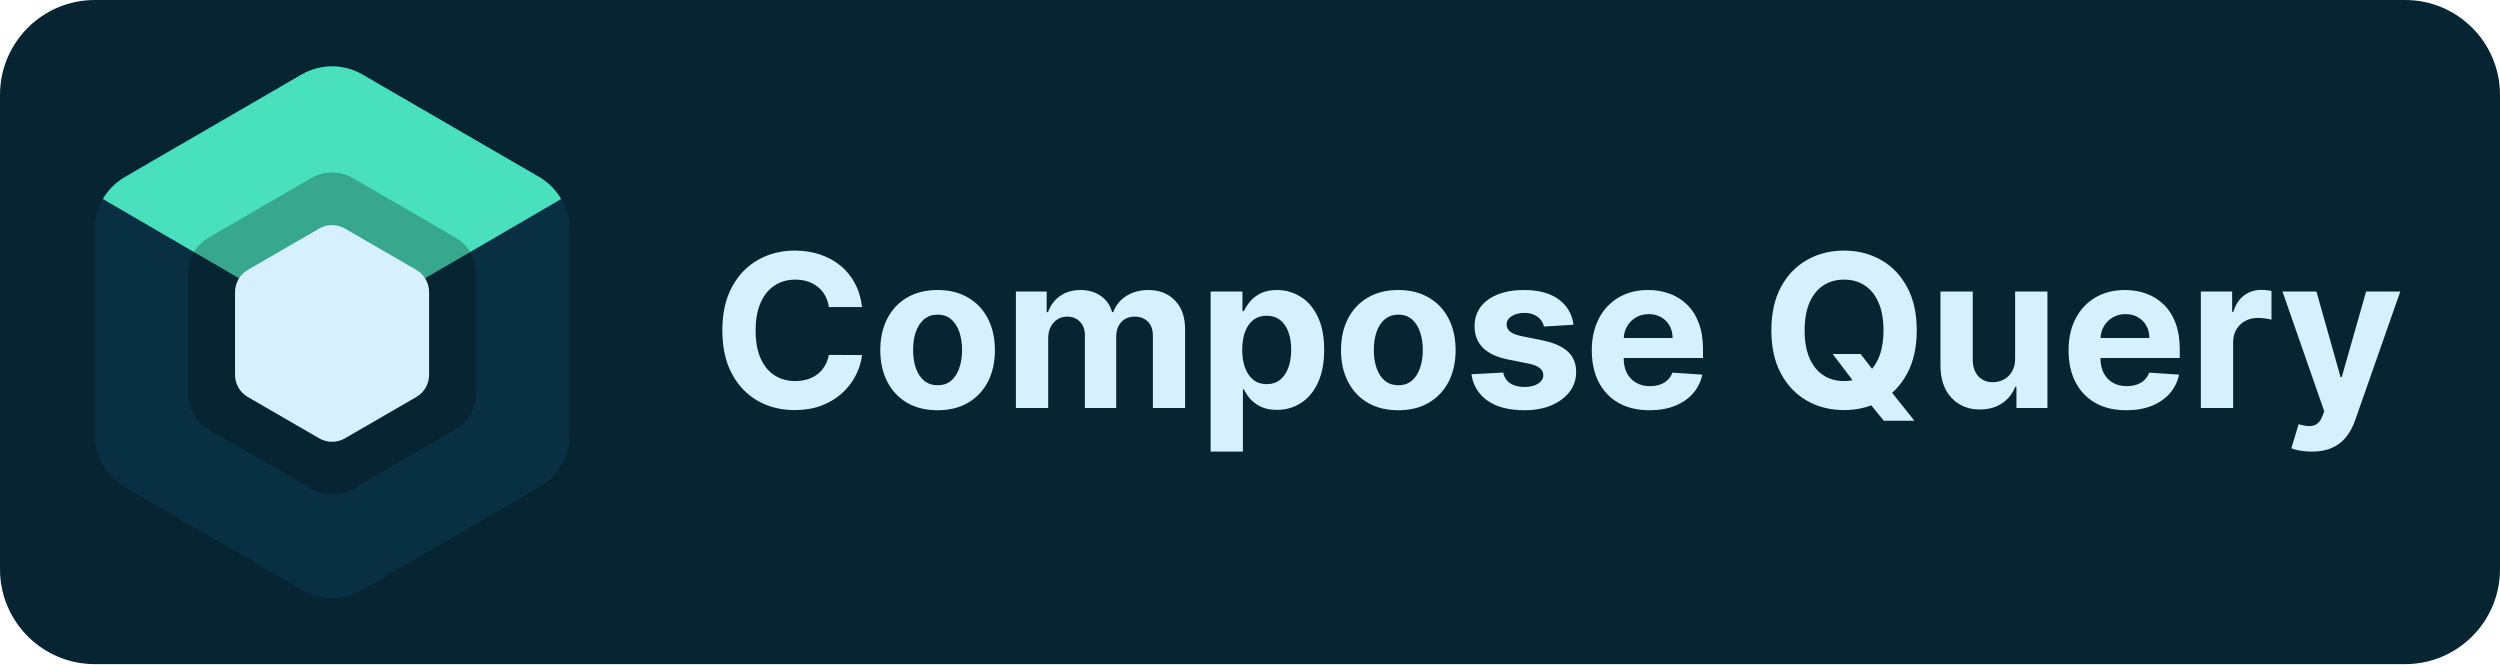
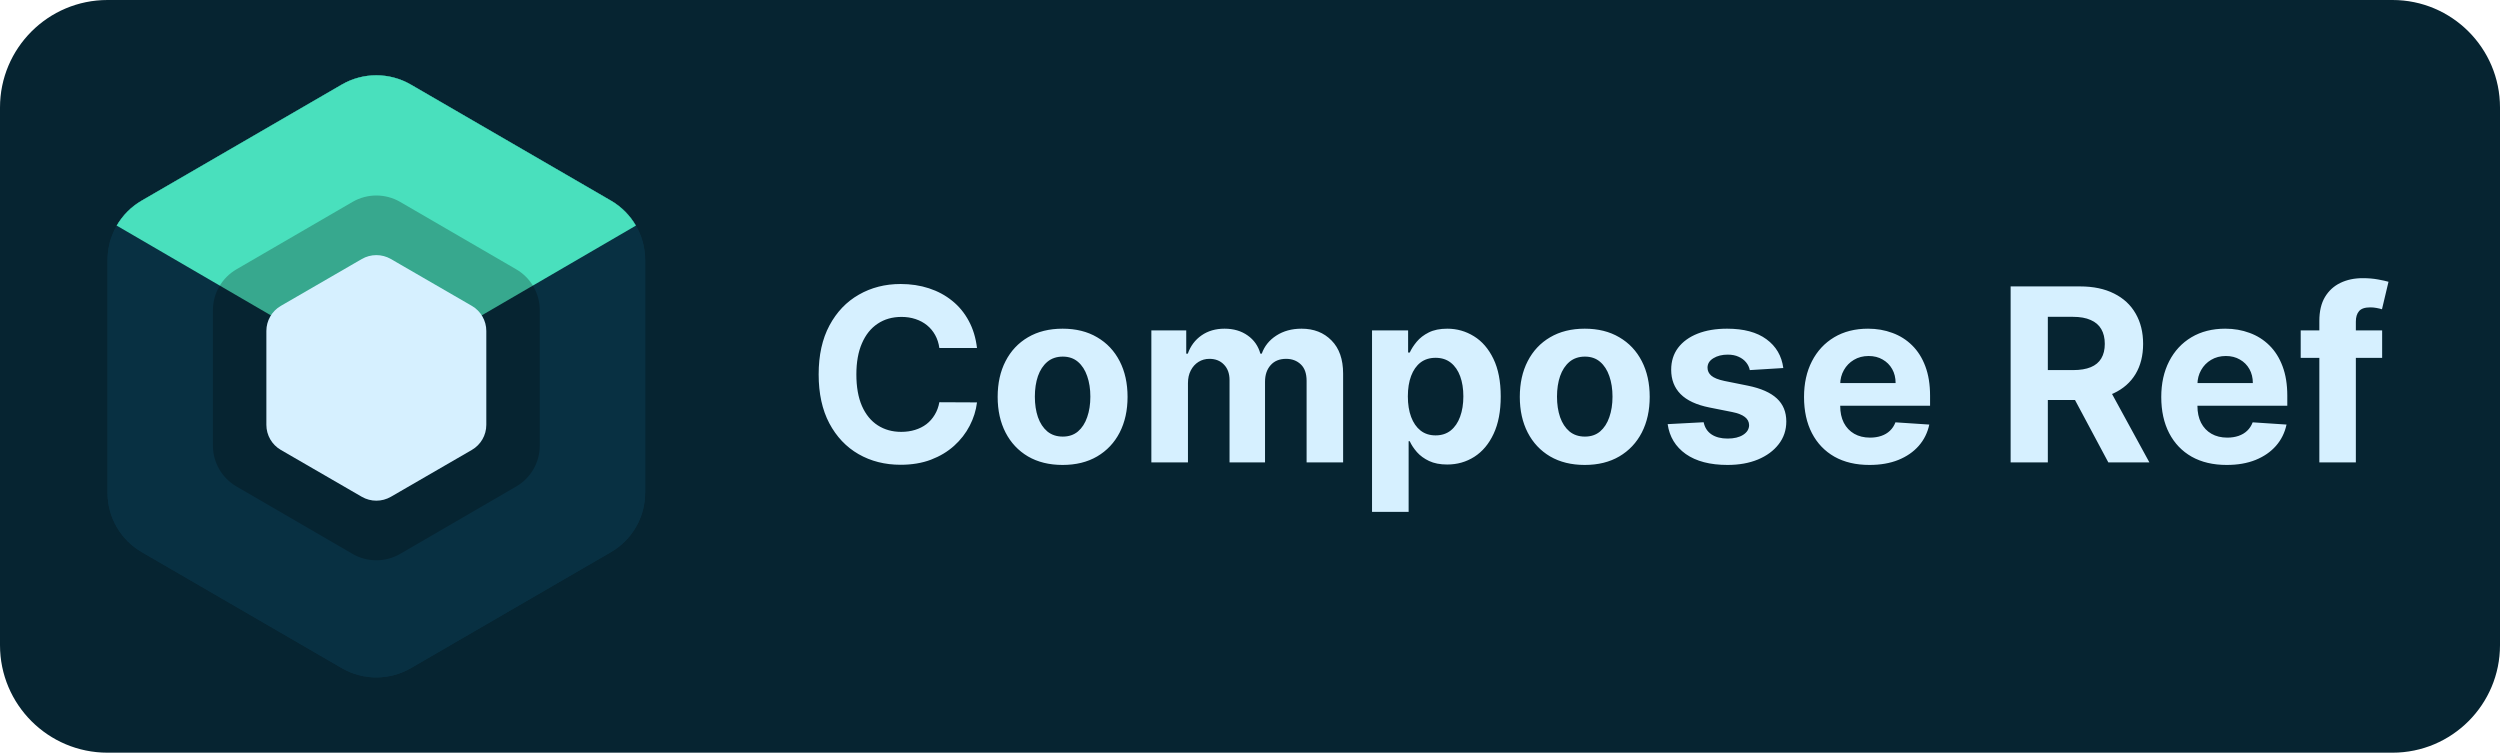
- <svg xmlns="http://www.w3.org/2000/svg" width="527" height="140" viewBox="0 0 527 140" fill="none">
-   <rect width="527" height="140" rx="20" fill="#062431" />
+ <svg xmlns="http://www.w3.org/2000/svg" width="465" height="140" viewBox="0 0 465 140" fill="none">
+   <rect width="465" height="140" rx="20" fill="#062431" />
  <path d="M63.578 15.739C67.549 13.437 72.451 13.437 76.422 15.739L113.638 37.321C117.576 39.605 120 43.808 120 48.355V91.657C120 96.204 117.576 100.407 113.638 102.691L76.422 124.273C72.451 126.576 67.549 126.576 63.578 124.273L26.362 102.691C22.424 100.407 20 96.204 20 91.657V48.355C20 43.808 22.424 39.605 26.362 37.321L63.578 15.739Z" fill="#083042" />
  <path d="M76.414 15.727L113.63 37.309C115.594 38.448 117.181 40.064 118.279 41.962L69.992 70.073L21.704 41.962C22.802 40.064 24.39 38.448 26.354 37.309L63.57 15.727C65.555 14.576 67.773 14 69.992 14C72.21 14 74.428 14.576 76.414 15.727Z" fill="#49E0BD" />
  <path d="M65.571 37.556C68.309 35.967 71.691 35.967 74.429 37.556L96.02 50.095C98.73 51.669 100.398 54.563 100.398 57.693V82.886C100.398 86.016 98.73 88.911 96.02 90.485L74.429 103.023C71.691 104.613 68.309 104.613 65.571 103.023L43.98 90.485C41.27 88.911 39.602 86.016 39.602 82.886V57.693C39.602 54.563 41.27 51.669 43.98 50.095L65.571 37.556Z" fill="black" fill-opacity="0.25" />
  <path d="M67.292 48.178C68.967 47.209 71.033 47.209 72.708 48.178L87.764 56.893C89.43 57.857 90.454 59.633 90.454 61.554V79.025C90.454 80.946 89.43 82.722 87.764 83.686L72.708 92.401C71.033 93.37 68.967 93.37 67.292 92.401L52.236 83.686C50.57 82.722 49.545 80.946 49.545 79.025V61.554C49.545 59.633 50.57 57.857 52.236 56.893L67.292 48.178Z" fill="#D6F0FF" />
  <path d="M63.578 15.739C67.549 13.437 72.451 13.437 76.422 15.739L113.638 37.321C117.576 39.605 120 43.808 120 48.355V91.657C120 96.204 117.576 100.407 113.638 102.691L76.422 124.273C72.451 126.576 67.549 126.576 63.578 124.273L26.362 102.691C22.424 100.407 20 96.204 20 91.657V48.355C20 43.808 22.424 39.605 26.362 37.321L63.578 15.739Z" fill="#083042" />
  <path d="M76.414 15.727L113.63 37.309C115.594 38.448 117.181 40.064 118.279 41.962L69.992 70.073L21.704 41.962C22.802 40.064 24.39 38.448 26.354 37.309L63.57 15.727C65.555 14.576 67.773 14 69.992 14C72.21 14 74.428 14.576 76.414 15.727Z" fill="#49E0BD" />
  <path d="M65.571 37.556C68.309 35.967 71.691 35.967 74.429 37.556L96.02 50.095C98.73 51.669 100.398 54.563 100.398 57.693V82.886C100.398 86.016 98.73 88.911 96.02 90.485L74.429 103.023C71.691 104.613 68.309 104.613 65.571 103.023L43.98 90.485C41.27 88.911 39.602 86.016 39.602 82.886V57.693C39.602 54.563 41.27 51.669 43.98 50.095L65.571 37.556Z" fill="black" fill-opacity="0.25" />
  <path d="M67.292 48.178C68.967 47.209 71.033 47.209 72.708 48.178L87.764 56.893C89.43 57.857 90.454 59.633 90.454 61.554V79.025C90.454 80.946 89.43 82.722 87.764 83.686L72.708 92.401C71.033 93.37 68.967 93.37 67.292 92.401L52.236 83.686C50.57 82.722 49.545 80.946 49.545 79.025V61.554C49.545 59.633 50.57 57.857 52.236 56.893L67.292 48.178Z" fill="#D6F0FF" />
-   <path d="M181.721 64.731H174.721C174.593 63.825 174.332 63.021 173.938 62.318C173.544 61.604 173.038 60.996 172.42 60.496C171.802 59.995 171.088 59.611 170.279 59.345C169.48 59.079 168.612 58.946 167.674 58.946C165.98 58.946 164.505 59.367 163.248 60.208C161.99 61.039 161.016 62.254 160.323 63.852C159.631 65.439 159.284 67.367 159.284 69.636C159.284 71.969 159.631 73.93 160.323 75.517C161.026 77.104 162.006 78.303 163.263 79.113C164.521 79.922 165.975 80.327 167.626 80.327C168.553 80.327 169.411 80.204 170.199 79.96C170.998 79.715 171.706 79.358 172.324 78.889C172.942 78.409 173.453 77.829 173.858 77.147C174.274 76.465 174.561 75.688 174.721 74.814L181.721 74.846C181.539 76.348 181.087 77.797 180.362 79.192C179.648 80.577 178.684 81.819 177.47 82.916C176.266 84.002 174.828 84.865 173.155 85.505C171.493 86.133 169.613 86.447 167.514 86.447C164.595 86.447 161.985 85.787 159.684 84.466C157.393 83.145 155.582 81.233 154.251 78.729C152.93 76.225 152.269 73.195 152.269 69.636C152.269 66.067 152.94 63.031 154.283 60.528C155.625 58.024 157.447 56.117 159.748 54.807C162.049 53.486 164.638 52.825 167.514 52.825C169.411 52.825 171.168 53.092 172.788 53.624C174.418 54.157 175.861 54.935 177.118 55.957C178.375 56.969 179.398 58.211 180.186 59.681C180.985 61.151 181.497 62.834 181.721 64.731ZM197.645 86.479C195.162 86.479 193.016 85.952 191.205 84.897C189.404 83.832 188.014 82.351 187.034 80.455C186.054 78.548 185.564 76.337 185.564 73.823C185.564 71.288 186.054 69.072 187.034 67.175C188.014 65.269 189.404 63.788 191.205 62.733C193.016 61.668 195.162 61.135 197.645 61.135C200.127 61.135 202.268 61.668 204.069 62.733C205.88 63.788 207.275 65.269 208.256 67.175C209.236 69.072 209.726 71.288 209.726 73.823C209.726 76.337 209.236 78.548 208.256 80.455C207.275 82.351 205.88 83.832 204.069 84.897C202.268 85.952 200.127 86.479 197.645 86.479ZM197.677 81.206C198.806 81.206 199.749 80.886 200.505 80.247C201.262 79.597 201.831 78.713 202.215 77.594C202.609 76.476 202.806 75.203 202.806 73.775C202.806 72.348 202.609 71.075 202.215 69.956C201.831 68.837 201.262 67.953 200.505 67.303C199.749 66.653 198.806 66.329 197.677 66.329C196.537 66.329 195.578 66.653 194.8 67.303C194.033 67.953 193.453 68.837 193.058 69.956C192.675 71.075 192.483 72.348 192.483 73.775C192.483 75.203 192.675 76.476 193.058 77.594C193.453 78.713 194.033 79.597 194.8 80.247C195.578 80.886 196.537 81.206 197.677 81.206ZM214.152 86V61.455H220.64V65.785H220.928C221.439 64.347 222.291 63.212 223.485 62.381C224.678 61.55 226.105 61.135 227.767 61.135C229.45 61.135 230.883 61.556 232.066 62.397C233.248 63.228 234.037 64.358 234.431 65.785H234.687C235.187 64.379 236.093 63.255 237.403 62.413C238.724 61.561 240.285 61.135 242.085 61.135C244.376 61.135 246.235 61.865 247.662 63.324C249.101 64.773 249.82 66.829 249.82 69.493V86H243.028V70.835C243.028 69.471 242.666 68.448 241.942 67.767C241.217 67.085 240.312 66.744 239.225 66.744C237.989 66.744 237.025 67.138 236.333 67.927C235.64 68.704 235.294 69.732 235.294 71.011V86H228.694V70.691C228.694 69.487 228.348 68.528 227.655 67.815C226.974 67.101 226.073 66.744 224.955 66.744C224.198 66.744 223.517 66.936 222.909 67.319C222.313 67.692 221.839 68.219 221.487 68.901C221.135 69.572 220.96 70.361 220.96 71.266V86H214.152ZM255.197 95.204V61.455H261.909V65.577H262.212C262.511 64.917 262.942 64.246 263.507 63.564C264.082 62.871 264.828 62.296 265.744 61.838C266.671 61.369 267.821 61.135 269.196 61.135C270.985 61.135 272.637 61.604 274.15 62.541C275.662 63.468 276.871 64.869 277.777 66.744C278.683 68.608 279.135 70.947 279.135 73.759C279.135 76.497 278.693 78.809 277.809 80.695C276.935 82.57 275.742 83.992 274.229 84.961C272.727 85.92 271.044 86.4 269.18 86.4C267.859 86.4 266.735 86.181 265.808 85.744C264.892 85.308 264.141 84.759 263.555 84.098C262.969 83.427 262.521 82.751 262.212 82.069H262.005V95.204H255.197ZM261.861 73.727C261.861 75.187 262.063 76.46 262.468 77.546C262.873 78.633 263.459 79.48 264.226 80.087C264.993 80.684 265.925 80.982 267.022 80.982C268.13 80.982 269.068 80.679 269.835 80.071C270.602 79.454 271.183 78.601 271.577 77.515C271.982 76.417 272.184 75.155 272.184 73.727C272.184 72.31 271.987 71.064 271.593 69.988C271.199 68.912 270.618 68.07 269.851 67.463C269.084 66.856 268.141 66.552 267.022 66.552C265.914 66.552 264.977 66.845 264.21 67.431C263.453 68.017 262.873 68.848 262.468 69.924C262.063 71 261.861 72.268 261.861 73.727ZM294.764 86.479C292.282 86.479 290.135 85.952 288.324 84.897C286.523 83.832 285.133 82.351 284.153 80.455C283.173 78.548 282.683 76.337 282.683 73.823C282.683 71.288 283.173 69.072 284.153 67.175C285.133 65.269 286.523 63.788 288.324 62.733C290.135 61.668 292.282 61.135 294.764 61.135C297.246 61.135 299.387 61.668 301.188 62.733C302.999 63.788 304.395 65.269 305.375 67.175C306.355 69.072 306.845 71.288 306.845 73.823C306.845 76.337 306.355 78.548 305.375 80.455C304.395 82.351 302.999 83.832 301.188 84.897C299.387 85.952 297.246 86.479 294.764 86.479ZM294.796 81.206C295.925 81.206 296.868 80.886 297.624 80.247C298.381 79.597 298.951 78.713 299.334 77.594C299.728 76.476 299.925 75.203 299.925 73.775C299.925 72.348 299.728 71.075 299.334 69.956C298.951 68.837 298.381 67.953 297.624 67.303C296.868 66.653 295.925 66.329 294.796 66.329C293.656 66.329 292.697 66.653 291.919 67.303C291.152 67.953 290.572 68.837 290.178 69.956C289.794 71.075 289.602 72.348 289.602 73.775C289.602 75.203 289.794 76.476 290.178 77.594C290.572 78.713 291.152 79.597 291.919 80.247C292.697 80.886 293.656 81.206 294.796 81.206ZM331.694 68.454L325.462 68.837C325.355 68.305 325.126 67.825 324.775 67.399C324.423 66.962 323.96 66.616 323.384 66.36C322.82 66.094 322.143 65.961 321.355 65.961C320.3 65.961 319.411 66.185 318.686 66.632C317.962 67.069 317.599 67.655 317.599 68.39C317.599 68.976 317.834 69.471 318.303 69.876C318.771 70.281 319.576 70.606 320.716 70.851L325.158 71.746C327.544 72.236 329.324 73.024 330.495 74.111C331.667 75.197 332.253 76.625 332.253 78.394C332.253 80.002 331.779 81.414 330.831 82.628C329.893 83.843 328.604 84.791 326.964 85.473C325.334 86.144 323.453 86.479 321.323 86.479C318.074 86.479 315.485 85.803 313.556 84.45C311.639 83.086 310.515 81.233 310.185 78.889L316.88 78.537C317.083 79.528 317.573 80.284 318.35 80.806C319.128 81.318 320.124 81.573 321.339 81.573C322.532 81.573 323.491 81.344 324.215 80.886C324.95 80.418 325.323 79.816 325.334 79.081C325.323 78.463 325.062 77.957 324.551 77.562C324.039 77.158 323.251 76.849 322.186 76.636L317.935 75.789C315.538 75.309 313.754 74.478 312.582 73.296C311.42 72.113 310.84 70.606 310.84 68.773C310.84 67.197 311.266 65.838 312.118 64.698C312.981 63.559 314.19 62.68 315.746 62.062C317.312 61.444 319.144 61.135 321.243 61.135C324.343 61.135 326.783 61.79 328.562 63.1C330.352 64.411 331.396 66.195 331.694 68.454ZM347.726 86.479C345.201 86.479 343.028 85.968 341.206 84.945C339.395 83.912 337.999 82.452 337.019 80.567C336.039 78.671 335.549 76.428 335.549 73.839C335.549 71.314 336.039 69.098 337.019 67.191C337.999 65.284 339.379 63.798 341.158 62.733C342.948 61.668 345.047 61.135 347.454 61.135C349.074 61.135 350.581 61.396 351.977 61.918C353.383 62.429 354.608 63.202 355.652 64.235C356.707 65.269 357.527 66.568 358.113 68.134C358.699 69.69 358.992 71.511 358.992 73.599V75.469H338.266V71.25H352.584C352.584 70.27 352.371 69.402 351.945 68.646C351.519 67.889 350.927 67.298 350.171 66.872C349.425 66.435 348.557 66.217 347.566 66.217C346.533 66.217 345.617 66.456 344.818 66.936C344.029 67.404 343.411 68.038 342.964 68.837C342.516 69.626 342.287 70.505 342.277 71.474V75.485C342.277 76.7 342.5 77.749 342.948 78.633C343.406 79.517 344.051 80.199 344.881 80.679C345.712 81.158 346.698 81.398 347.838 81.398C348.594 81.398 349.287 81.291 349.915 81.078C350.544 80.865 351.082 80.546 351.529 80.119C351.977 79.693 352.318 79.171 352.552 78.553L358.848 78.969C358.528 80.481 357.873 81.803 356.883 82.932C355.902 84.05 354.635 84.924 353.079 85.553C351.535 86.171 349.75 86.479 347.726 86.479ZM386.33 74.622H392.211L395.167 78.425L398.075 81.813L403.556 88.685H397.1L393.329 84.05L391.396 81.302L386.33 74.622ZM404.052 69.636C404.052 73.205 403.375 76.242 402.022 78.745C400.68 81.249 398.848 83.161 396.525 84.482C394.213 85.792 391.614 86.447 388.727 86.447C385.819 86.447 383.208 85.787 380.897 84.466C378.585 83.145 376.758 81.233 375.415 78.729C374.073 76.225 373.402 73.195 373.402 69.636C373.402 66.067 374.073 63.031 375.415 60.528C376.758 58.024 378.585 56.117 380.897 54.807C383.208 53.486 385.819 52.825 388.727 52.825C391.614 52.825 394.213 53.486 396.525 54.807C398.848 56.117 400.68 58.024 402.022 60.528C403.375 63.031 404.052 66.067 404.052 69.636ZM397.037 69.636C397.037 67.325 396.69 65.375 395.998 63.788C395.316 62.2 394.352 60.996 393.105 60.176C391.859 59.356 390.4 58.946 388.727 58.946C387.054 58.946 385.595 59.356 384.348 60.176C383.102 60.996 382.132 62.2 381.44 63.788C380.758 65.375 380.417 67.325 380.417 69.636C380.417 71.948 380.758 73.898 381.44 75.485C382.132 77.072 383.102 78.276 384.348 79.097C385.595 79.917 387.054 80.327 388.727 80.327C390.4 80.327 391.859 79.917 393.105 79.097C394.352 78.276 395.316 77.072 395.998 75.485C396.69 73.898 397.037 71.948 397.037 69.636ZM424.79 75.549V61.455H431.598V86H425.062V81.541H424.806C424.252 82.98 423.331 84.136 422.041 85.009C420.763 85.883 419.202 86.32 417.359 86.32C415.719 86.32 414.275 85.947 413.029 85.201C411.782 84.455 410.807 83.395 410.104 82.021C409.412 80.647 409.06 79.001 409.05 77.083V61.455H415.857V75.869C415.868 77.317 416.257 78.463 417.024 79.304C417.791 80.146 418.819 80.567 420.108 80.567C420.928 80.567 421.695 80.38 422.409 80.007C423.123 79.624 423.698 79.059 424.135 78.314C424.582 77.568 424.801 76.646 424.79 75.549ZM448.229 86.479C445.704 86.479 443.531 85.968 441.709 84.945C439.898 83.912 438.502 82.452 437.522 80.567C436.542 78.671 436.052 76.428 436.052 73.839C436.052 71.314 436.542 69.098 437.522 67.191C438.502 65.284 439.882 63.798 441.661 62.733C443.451 61.668 445.55 61.135 447.957 61.135C449.577 61.135 451.084 61.396 452.48 61.918C453.886 62.429 455.111 63.202 456.155 64.235C457.21 65.269 458.03 66.568 458.616 68.134C459.202 69.69 459.495 71.511 459.495 73.599V75.469H438.769V71.25H453.087C453.087 70.27 452.874 69.402 452.448 68.646C452.021 67.889 451.43 67.298 450.674 66.872C449.928 66.435 449.06 66.217 448.069 66.217C447.036 66.217 446.119 66.456 445.32 66.936C444.532 67.404 443.914 68.038 443.467 68.837C443.019 69.626 442.79 70.505 442.78 71.474V75.485C442.78 76.7 443.003 77.749 443.451 78.633C443.909 79.517 444.553 80.199 445.384 80.679C446.215 81.158 447.201 81.398 448.341 81.398C449.097 81.398 449.79 81.291 450.418 81.078C451.047 80.865 451.585 80.546 452.032 80.119C452.48 79.693 452.82 79.171 453.055 78.553L459.351 78.969C459.031 80.481 458.376 81.803 457.385 82.932C456.405 84.05 455.138 84.924 453.582 85.553C452.037 86.171 450.253 86.479 448.229 86.479ZM463.937 86V61.455H470.537V65.737H470.793C471.24 64.214 471.991 63.063 473.046 62.285C474.101 61.497 475.315 61.103 476.689 61.103C477.03 61.103 477.398 61.124 477.792 61.167C478.186 61.209 478.532 61.268 478.831 61.343V67.383C478.511 67.287 478.069 67.202 477.504 67.127C476.94 67.053 476.423 67.016 475.954 67.016C474.953 67.016 474.058 67.234 473.27 67.671C472.492 68.097 471.874 68.694 471.416 69.461C470.969 70.228 470.745 71.112 470.745 72.113V86H463.937ZM487.3 95.204C486.437 95.204 485.628 95.135 484.871 94.997C484.126 94.869 483.508 94.704 483.018 94.501L484.552 89.42C485.351 89.665 486.07 89.798 486.709 89.819C487.359 89.841 487.918 89.691 488.387 89.372C488.866 89.052 489.255 88.509 489.553 87.742L489.953 86.703L481.148 61.455H488.307L493.389 79.48H493.644L498.774 61.455H505.981L496.441 88.653C495.983 89.974 495.36 91.124 494.571 92.104C493.794 93.095 492.808 93.857 491.615 94.39C490.422 94.933 488.983 95.204 487.3 95.204Z" fill="#D6F0FF" />
+   <path d="M181.721 64.731H174.721C174.593 63.825 174.332 63.021 173.938 62.318C173.544 61.604 173.038 60.996 172.42 60.496C171.802 59.995 171.088 59.611 170.279 59.345C169.48 59.079 168.612 58.946 167.674 58.946C165.98 58.946 164.505 59.367 163.248 60.208C161.99 61.039 161.016 62.254 160.323 63.852C159.631 65.439 159.284 67.367 159.284 69.636C159.284 71.969 159.631 73.93 160.323 75.517C161.026 77.104 162.006 78.303 163.263 79.113C164.521 79.922 165.975 80.327 167.626 80.327C168.553 80.327 169.411 80.204 170.199 79.96C170.998 79.715 171.706 79.358 172.324 78.889C172.942 78.409 173.453 77.829 173.858 77.147C174.274 76.465 174.561 75.688 174.721 74.814L181.721 74.846C181.539 76.348 181.087 77.797 180.362 79.192C179.648 80.577 178.684 81.819 177.47 82.916C176.266 84.002 174.828 84.865 173.155 85.505C171.493 86.133 169.613 86.447 167.514 86.447C164.595 86.447 161.985 85.787 159.684 84.466C157.393 83.145 155.582 81.233 154.251 78.729C152.93 76.225 152.269 73.195 152.269 69.636C152.269 66.067 152.94 63.031 154.283 60.528C155.625 58.024 157.447 56.117 159.748 54.807C162.049 53.486 164.638 52.825 167.514 52.825C169.411 52.825 171.168 53.092 172.788 53.624C174.418 54.157 175.861 54.935 177.118 55.957C178.375 56.969 179.398 58.211 180.186 59.681C180.985 61.151 181.497 62.834 181.721 64.731ZM197.645 86.479C195.162 86.479 193.016 85.952 191.205 84.897C189.404 83.832 188.014 82.351 187.034 80.455C186.054 78.548 185.564 76.337 185.564 73.823C185.564 71.288 186.054 69.072 187.034 67.175C188.014 65.269 189.404 63.788 191.205 62.733C193.016 61.668 195.162 61.135 197.645 61.135C200.127 61.135 202.268 61.668 204.069 62.733C205.88 63.788 207.275 65.269 208.256 67.175C209.236 69.072 209.726 71.288 209.726 73.823C209.726 76.337 209.236 78.548 208.256 80.455C207.275 82.351 205.88 83.832 204.069 84.897C202.268 85.952 200.127 86.479 197.645 86.479ZM197.677 81.206C198.806 81.206 199.749 80.886 200.505 80.247C201.262 79.597 201.831 78.713 202.215 77.594C202.609 76.476 202.806 75.203 202.806 73.775C202.806 72.348 202.609 71.075 202.215 69.956C201.831 68.837 201.262 67.953 200.505 67.303C199.749 66.653 198.806 66.329 197.677 66.329C196.537 66.329 195.578 66.653 194.8 67.303C194.033 67.953 193.453 68.837 193.058 69.956C192.675 71.075 192.483 72.348 192.483 73.775C192.483 75.203 192.675 76.476 193.058 77.594C193.453 78.713 194.033 79.597 194.8 80.247C195.578 80.886 196.537 81.206 197.677 81.206ZM214.152 86V61.455H220.64V65.785H220.928C221.439 64.347 222.291 63.212 223.485 62.381C224.678 61.55 226.105 61.135 227.767 61.135C229.45 61.135 230.883 61.556 232.066 62.397C233.248 63.228 234.037 64.358 234.431 65.785H234.687C235.187 64.379 236.093 63.255 237.403 62.413C238.724 61.561 240.285 61.135 242.085 61.135C244.376 61.135 246.235 61.865 247.662 63.324C249.101 64.773 249.82 66.829 249.82 69.493V86H243.028V70.835C243.028 69.471 242.666 68.448 241.942 67.767C241.217 67.085 240.312 66.744 239.225 66.744C237.989 66.744 237.025 67.138 236.333 67.927C235.64 68.704 235.294 69.732 235.294 71.011V86H228.694V70.691C228.694 69.487 228.348 68.528 227.655 67.815C226.974 67.101 226.073 66.744 224.955 66.744C224.198 66.744 223.517 66.936 222.909 67.319C222.313 67.692 221.839 68.219 221.487 68.901C221.135 69.572 220.96 70.361 220.96 71.266V86H214.152ZM255.197 95.204V61.455H261.909V65.577H262.212C262.511 64.917 262.942 64.246 263.507 63.564C264.082 62.871 264.828 62.296 265.744 61.838C266.671 61.369 267.821 61.135 269.196 61.135C270.985 61.135 272.637 61.604 274.15 62.541C275.662 63.468 276.871 64.869 277.777 66.744C278.683 68.608 279.135 70.947 279.135 73.759C279.135 76.497 278.693 78.809 277.809 80.695C276.935 82.57 275.742 83.992 274.229 84.961C272.727 85.92 271.044 86.4 269.18 86.4C267.859 86.4 266.735 86.181 265.808 85.744C264.892 85.308 264.141 84.759 263.555 84.098C262.969 83.427 262.521 82.751 262.212 82.069H262.005V95.204H255.197ZM261.861 73.727C261.861 75.187 262.063 76.46 262.468 77.546C262.873 78.633 263.459 79.48 264.226 80.087C264.993 80.684 265.925 80.982 267.022 80.982C268.13 80.982 269.068 80.679 269.835 80.071C270.602 79.454 271.183 78.601 271.577 77.515C271.982 76.417 272.184 75.155 272.184 73.727C272.184 72.31 271.987 71.064 271.593 69.988C271.199 68.912 270.618 68.07 269.851 67.463C269.084 66.856 268.141 66.552 267.022 66.552C265.914 66.552 264.977 66.845 264.21 67.431C263.453 68.017 262.873 68.848 262.468 69.924C262.063 71 261.861 72.268 261.861 73.727ZM294.764 86.479C292.282 86.479 290.135 85.952 288.324 84.897C286.523 83.832 285.133 82.351 284.153 80.455C283.173 78.548 282.683 76.337 282.683 73.823C282.683 71.288 283.173 69.072 284.153 67.175C285.133 65.269 286.523 63.788 288.324 62.733C290.135 61.668 292.282 61.135 294.764 61.135C297.246 61.135 299.387 61.668 301.188 62.733C302.999 63.788 304.395 65.269 305.375 67.175C306.355 69.072 306.845 71.288 306.845 73.823C306.845 76.337 306.355 78.548 305.375 80.455C304.395 82.351 302.999 83.832 301.188 84.897C299.387 85.952 297.246 86.479 294.764 86.479ZM294.796 81.206C295.925 81.206 296.868 80.886 297.624 80.247C298.381 79.597 298.951 78.713 299.334 77.594C299.728 76.476 299.925 75.203 299.925 73.775C299.925 72.348 299.728 71.075 299.334 69.956C298.951 68.837 298.381 67.953 297.624 67.303C296.868 66.653 295.925 66.329 294.796 66.329C293.656 66.329 292.697 66.653 291.919 67.303C291.152 67.953 290.572 68.837 290.178 69.956C289.794 71.075 289.602 72.348 289.602 73.775C289.602 75.203 289.794 76.476 290.178 77.594C290.572 78.713 291.152 79.597 291.919 80.247C292.697 80.886 293.656 81.206 294.796 81.206ZM331.694 68.454L325.462 68.837C325.355 68.305 325.126 67.825 324.775 67.399C324.423 66.962 323.96 66.616 323.384 66.36C322.82 66.094 322.143 65.961 321.355 65.961C320.3 65.961 319.411 66.185 318.686 66.632C317.962 67.069 317.599 67.655 317.599 68.39C317.599 68.976 317.834 69.471 318.303 69.876C318.771 70.281 319.576 70.606 320.716 70.851L325.158 71.746C327.544 72.236 329.324 73.024 330.495 74.111C331.667 75.197 332.253 76.625 332.253 78.394C332.253 80.002 331.779 81.414 330.831 82.628C329.893 83.843 328.604 84.791 326.964 85.473C325.334 86.144 323.453 86.479 321.323 86.479C318.074 86.479 315.485 85.803 313.556 84.45C311.639 83.086 310.515 81.233 310.185 78.889L316.88 78.537C317.083 79.528 317.573 80.284 318.35 80.806C319.128 81.318 320.124 81.573 321.339 81.573C322.532 81.573 323.491 81.344 324.215 80.886C324.95 80.418 325.323 79.816 325.334 79.081C325.323 78.463 325.062 77.957 324.551 77.562C324.039 77.158 323.251 76.849 322.186 76.636L317.935 75.789C315.538 75.309 313.754 74.478 312.582 73.296C311.42 72.113 310.84 70.606 310.84 68.773C310.84 67.197 311.266 65.838 312.118 64.698C312.981 63.559 314.19 62.68 315.746 62.062C317.312 61.444 319.144 61.135 321.243 61.135C324.343 61.135 326.783 61.79 328.562 63.1C330.352 64.411 331.396 66.195 331.694 68.454ZM347.726 86.479C345.201 86.479 343.028 85.968 341.206 84.945C339.395 83.912 337.999 82.452 337.019 80.567C336.039 78.671 335.549 76.428 335.549 73.839C335.549 71.314 336.039 69.098 337.019 67.191C337.999 65.284 339.379 63.798 341.158 62.733C342.948 61.668 345.047 61.135 347.454 61.135C349.074 61.135 350.581 61.396 351.977 61.918C353.383 62.429 354.608 63.202 355.652 64.235C356.707 65.269 357.527 66.568 358.113 68.134C358.699 69.69 358.992 71.511 358.992 73.599V75.469H338.266V71.25H352.584C352.584 70.27 352.371 69.402 351.945 68.646C351.519 67.889 350.927 67.298 350.171 66.872C349.425 66.435 348.557 66.217 347.566 66.217C346.533 66.217 345.617 66.456 344.818 66.936C344.029 67.404 343.411 68.038 342.964 68.837C342.516 69.626 342.287 70.505 342.277 71.474V75.485C342.277 76.7 342.5 77.749 342.948 78.633C343.406 79.517 344.051 80.199 344.881 80.679C345.712 81.158 346.698 81.398 347.838 81.398C348.594 81.398 349.287 81.291 349.915 81.078C350.544 80.865 351.082 80.546 351.529 80.119C351.977 79.693 352.318 79.171 352.552 78.553L358.848 78.969C358.528 80.481 357.873 81.803 356.883 82.932C355.902 84.05 354.635 84.924 353.079 85.553C351.535 86.171 349.75 86.479 347.726 86.479ZM373.977 86V53.273H386.889C389.361 53.273 391.47 53.715 393.217 54.599C394.975 55.473 396.312 56.714 397.228 58.322C398.155 59.92 398.619 61.801 398.619 63.963C398.619 66.137 398.15 68.006 397.212 69.572C396.275 71.128 394.917 72.321 393.137 73.152C391.369 73.983 389.228 74.398 386.713 74.398H378.068V68.837H385.595C386.916 68.837 388.013 68.656 388.887 68.294C389.76 67.932 390.41 67.388 390.836 66.664C391.273 65.94 391.491 65.039 391.491 63.963C391.491 62.877 391.273 61.961 390.836 61.215C390.41 60.469 389.755 59.904 388.871 59.521C387.997 59.127 386.895 58.93 385.563 58.93H380.897V86H373.977ZM391.651 71.106L399.785 86H392.147L384.189 71.106H391.651ZM414.171 86.479C411.646 86.479 409.473 85.968 407.651 84.945C405.84 83.912 404.445 82.452 403.465 80.567C402.484 78.671 401.994 76.428 401.994 73.839C401.994 71.314 402.484 69.098 403.465 67.191C404.445 65.284 405.824 63.798 407.603 62.733C409.393 61.668 411.492 61.135 413.9 61.135C415.519 61.135 417.026 61.396 418.422 61.918C419.828 62.429 421.053 63.202 422.097 64.235C423.152 65.269 423.972 66.568 424.558 68.134C425.144 69.69 425.437 71.511 425.437 73.599V75.469H404.711V71.25H419.029C419.029 70.27 418.816 69.402 418.39 68.646C417.964 67.889 417.373 67.298 416.616 66.872C415.87 66.435 415.002 66.217 414.011 66.217C412.978 66.217 412.062 66.456 411.263 66.936C410.475 67.404 409.857 68.038 409.409 68.837C408.962 69.626 408.733 70.505 408.722 71.474V75.485C408.722 76.7 408.946 77.749 409.393 78.633C409.851 79.517 410.496 80.199 411.327 80.679C412.158 81.158 413.143 81.398 414.283 81.398C415.04 81.398 415.732 81.291 416.361 81.078C416.989 80.865 417.527 80.546 417.975 80.119C418.422 79.693 418.763 79.171 418.997 78.553L425.293 78.969C424.974 80.481 424.319 81.803 423.328 82.932C422.348 84.05 421.08 84.924 419.525 85.553C417.98 86.171 416.195 86.479 414.171 86.479ZM443.079 61.455V66.568H427.93V61.455H443.079ZM431.398 86V59.681C431.398 57.902 431.744 56.426 432.437 55.254C433.14 54.082 434.098 53.203 435.313 52.617C436.527 52.032 437.907 51.739 439.452 51.739C440.496 51.739 441.449 51.819 442.312 51.978C443.186 52.138 443.836 52.282 444.262 52.41L443.047 57.523C442.781 57.438 442.451 57.358 442.057 57.284C441.673 57.209 441.279 57.172 440.874 57.172C439.873 57.172 439.175 57.406 438.781 57.875C438.386 58.333 438.189 58.978 438.189 59.809V86H431.398Z" fill="#D6F0FF" />
</svg>
